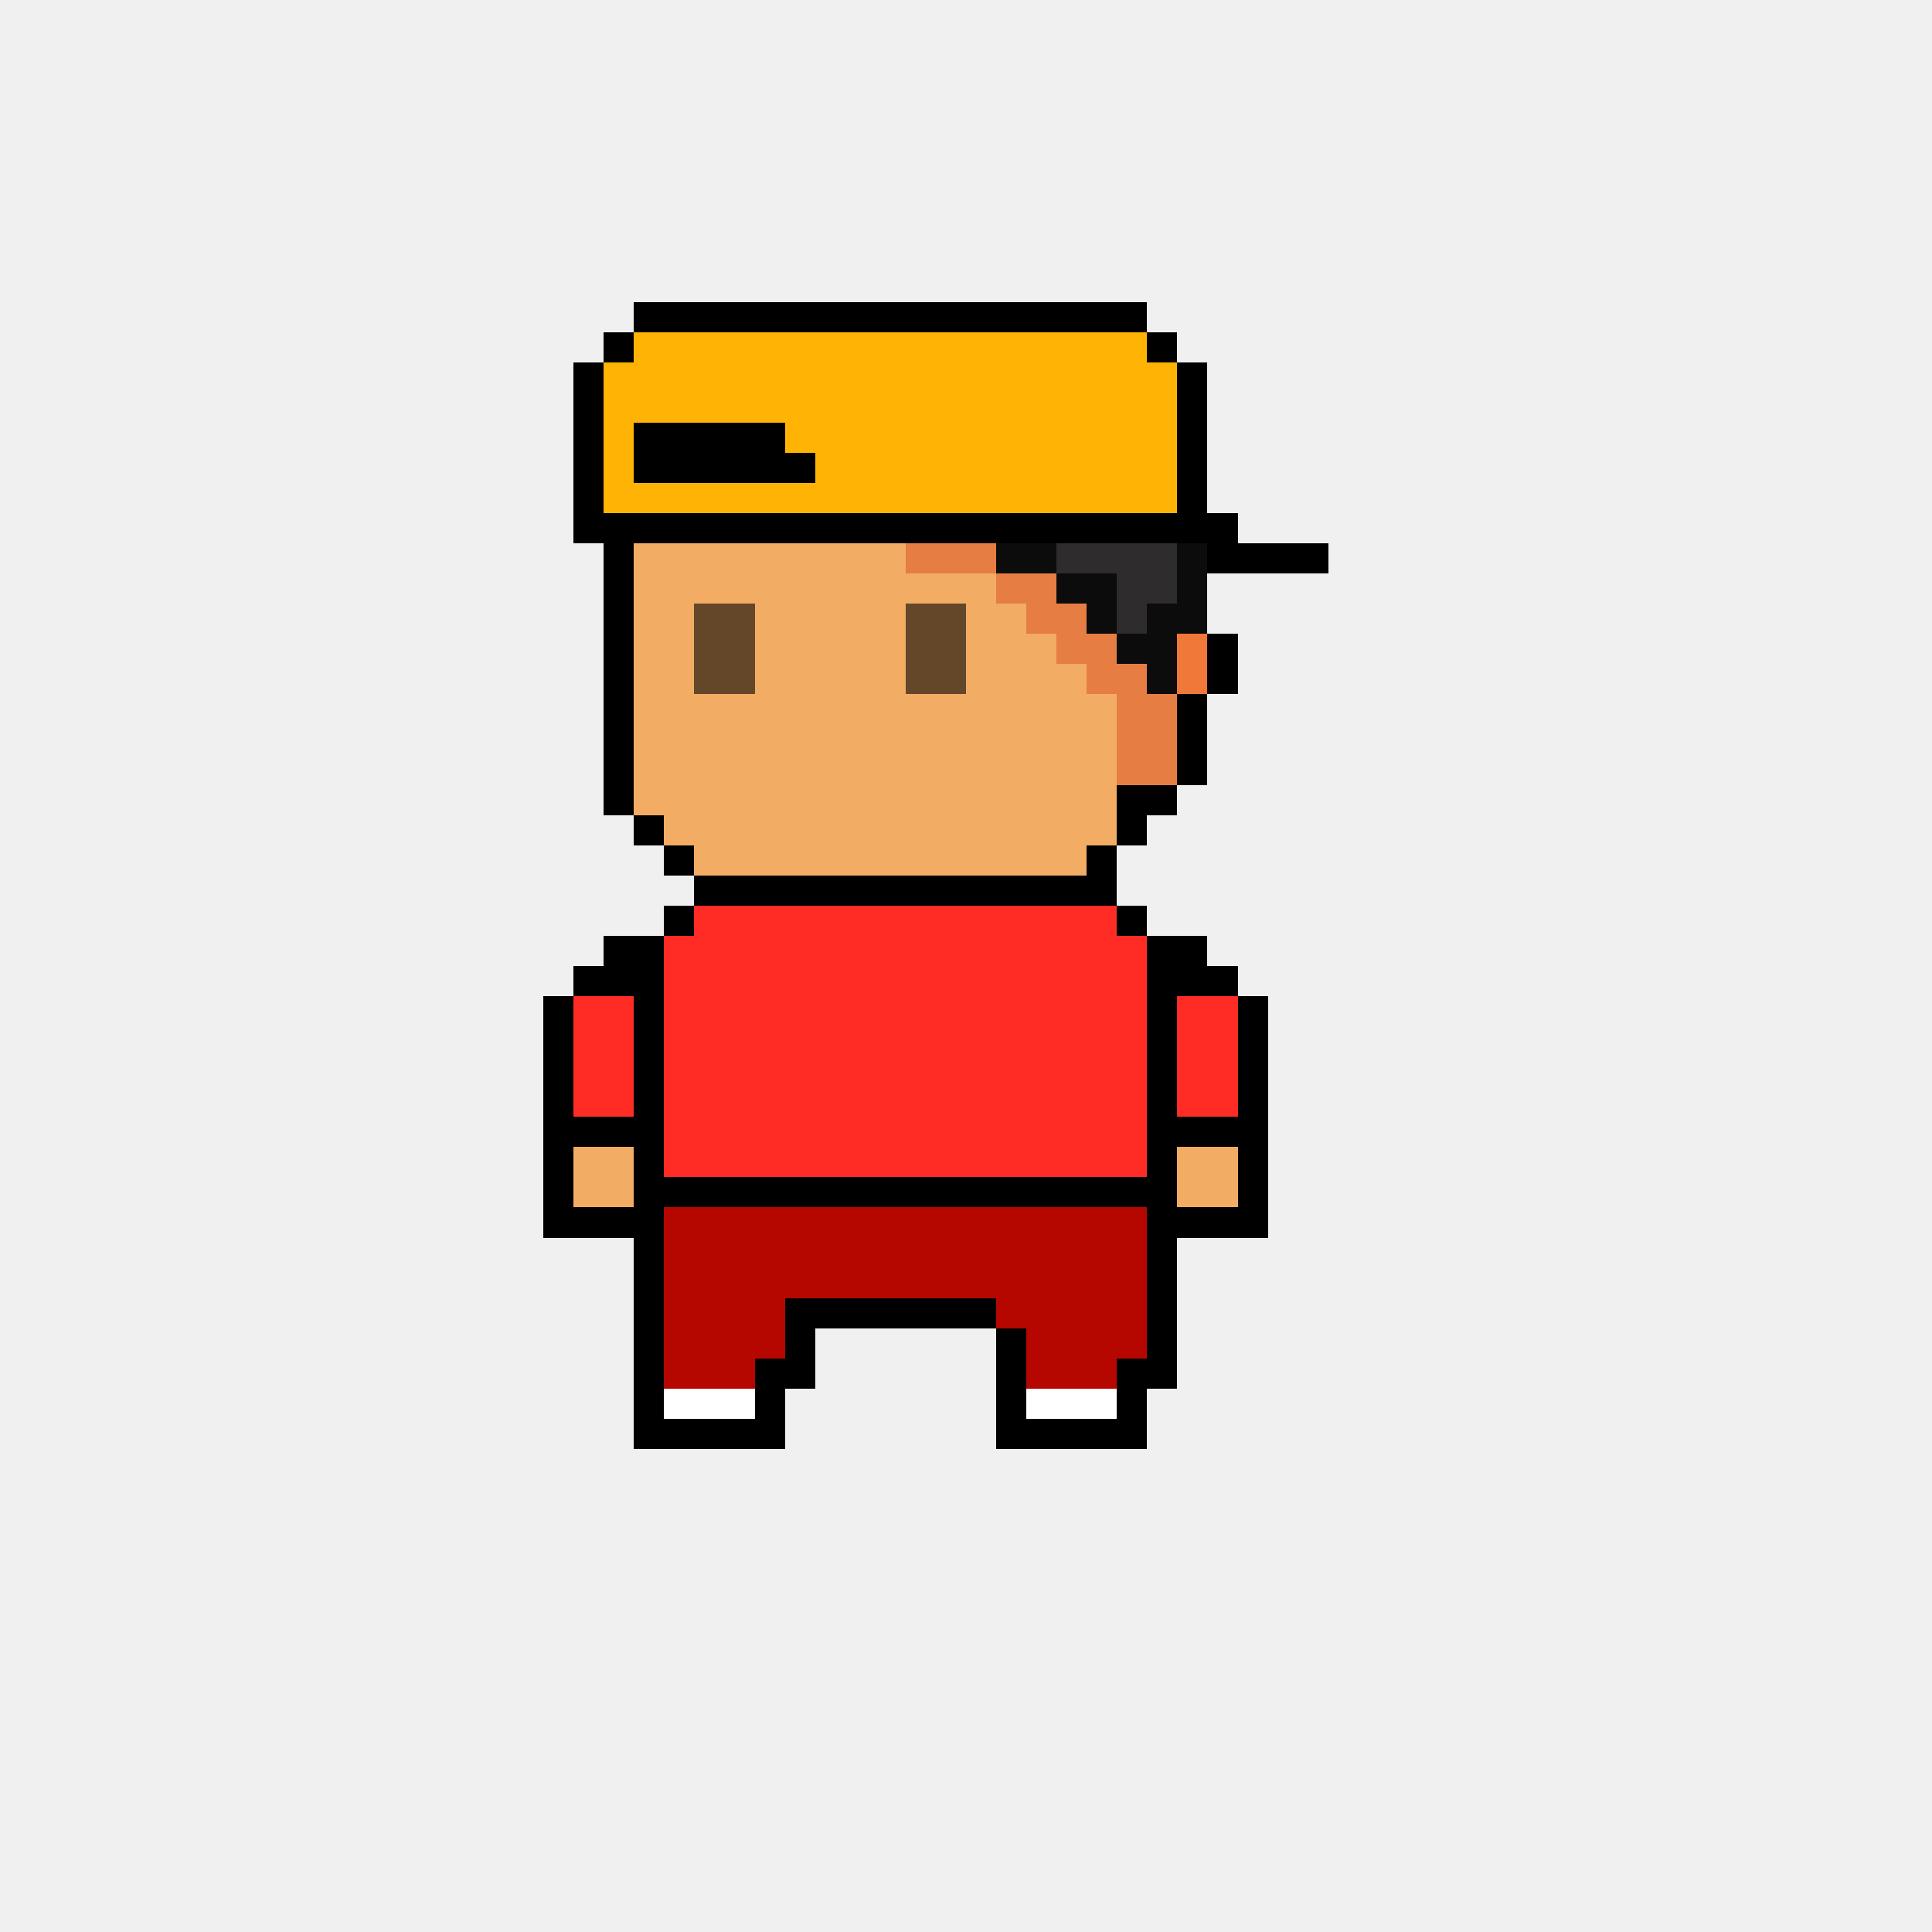
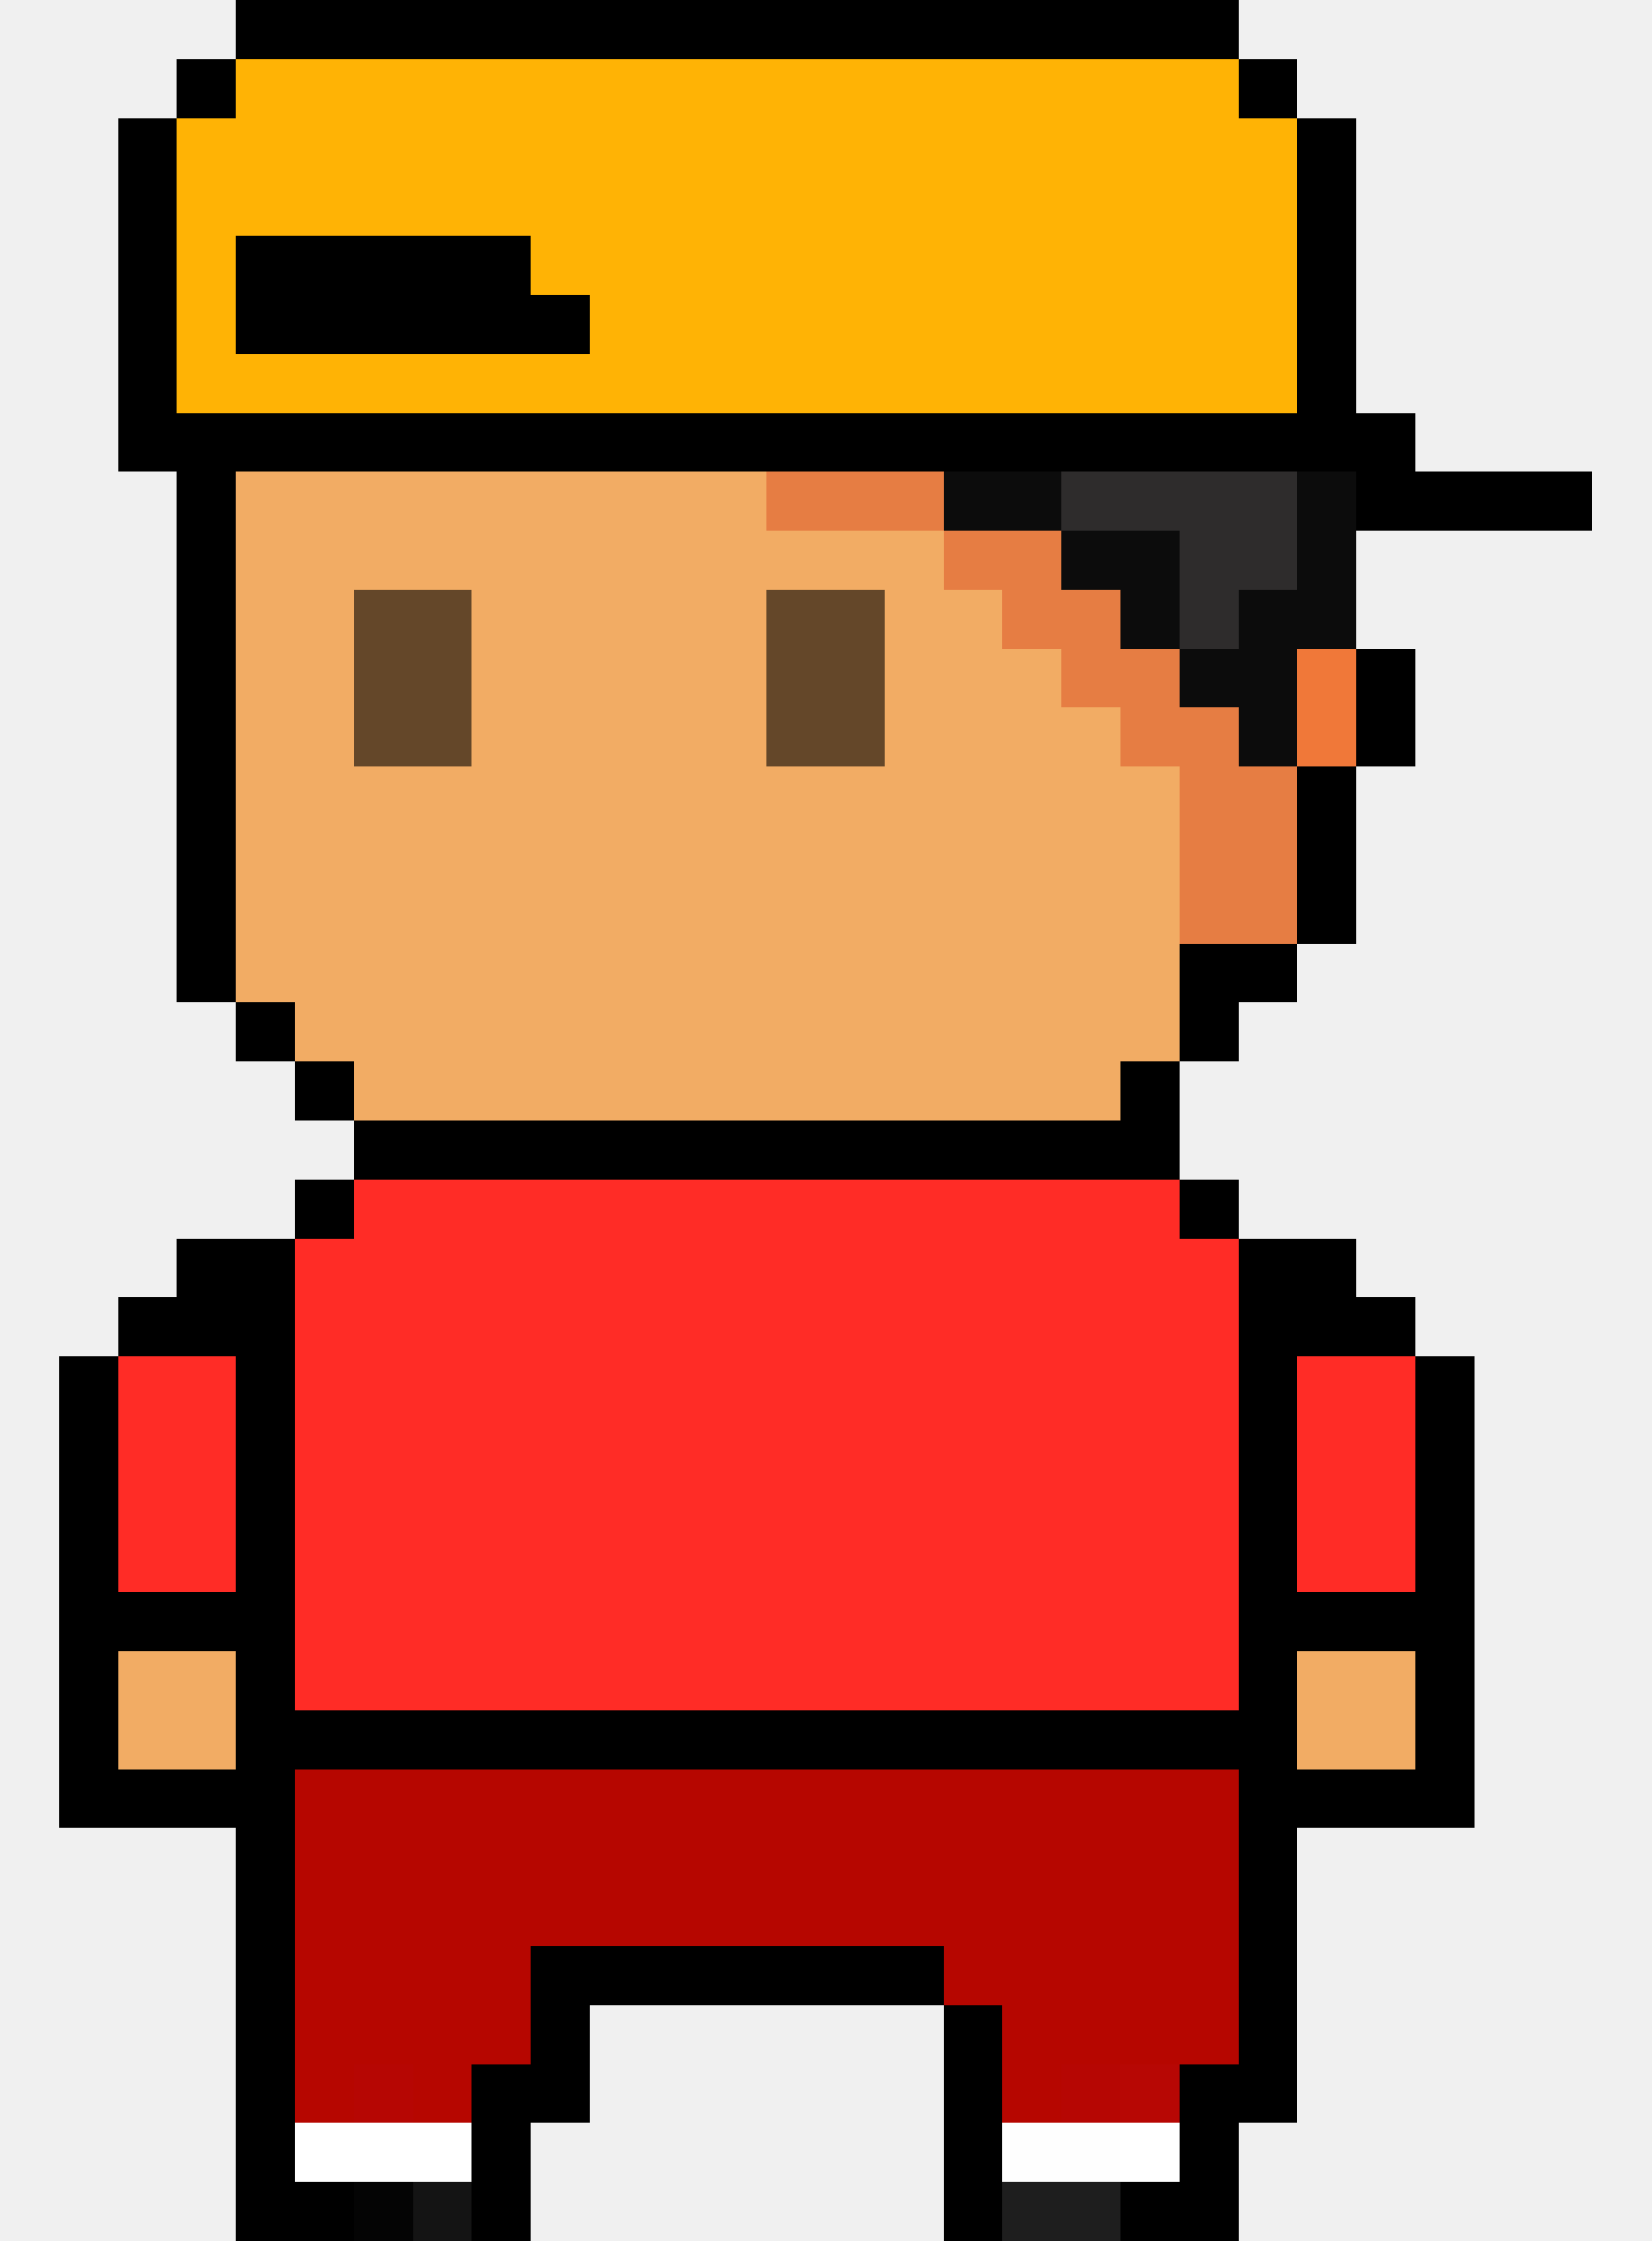
- <svg xmlns="http://www.w3.org/2000/svg" viewBox="0 -0.5 64 64" shape-rendering="crispEdges">
-   <path stroke="#000000" d="M21 10h17M20 11h1M38 11h1M19 12h1M39 12h1M19 13h1M39 13h1M19 14h1M21 14h5M39 14h1M19 15h1M21 15h6M39 15h1M19 16h1M39 16h1M19 17h22M20 18h1M40 18h4M20 19h1M20 20h1M20 21h1M40 21h1M20 22h1M40 22h1M20 23h1M39 23h1M20 24h1M39 24h1M20 25h1M39 25h1M20 26h1M37 26h2M21 27h1M37 27h1M22 28h1M36 28h1M23 29h14M22 30h1M37 30h1M20 31h2M38 31h2M19 32h3M38 32h3M18 33h1M21 33h1M38 33h1M41 33h1M18 34h1M21 34h1M38 34h1M41 34h1M18 35h1M21 35h1M38 35h1M41 35h1M18 36h1M21 36h1M38 36h1M41 36h1M18 37h4M38 37h4M18 38h1M21 38h1M38 38h1M41 38h1M18 39h1M21 39h18M41 39h1M18 40h4M38 40h4M21 41h1M38 41h1M21 42h1M38 42h1M21 43h1M26 43h7M38 43h1M21 44h1M26 44h1M33 44h1M38 44h1M21 45h1M25 45h2M33 45h1M37 45h2M21 46h1M25 46h1M33 46h1M37 46h1M21 47h5M33 47h5" />
-   <path stroke="#ffb305" d="M21 11h17M20 12h19M20 13h19M20 14h1M26 14h13M20 15h1M27 15h12M20 16h19" />
-   <path stroke="#f2ac64" d="M21 18h9M21 19h12M21 20h2M25 20h5M32 20h2M21 21h2M25 21h5M32 21h3M21 22h2M25 22h5M32 22h4M21 23h16M21 24h16M21 25h16M21 26h16M22 27h15M23 28h13M19 38h2M39 38h2M19 39h2M39 39h2" />
-   <path stroke="#e67d43" d="M30 18h3M33 19h2M34 20h2M35 21h2M36 22h2M37 23h2M37 24h2M37 25h2" />
-   <path stroke="#0c0c0c" d="M33 18h2M39 18h1M35 19h2M39 19h1M36 20h1M38 20h2M37 21h2M38 22h1" />
-   <path stroke="#2e2c2c" d="M35 18h4M37 19h2M37 20h1" />
-   <path stroke="#644729" d="M23 20h2M30 20h2M23 21h2M30 21h2M23 22h2M30 22h2" />
-   <path stroke="#f07839" d="M39 21h1M39 22h1" />
-   <path stroke="#ff2c26" d="M23 30h14M22 31h16M22 32h16M19 33h2M22 33h16M39 33h2M19 34h2M22 34h16M39 34h2M19 35h2M22 35h16M39 35h2M19 36h2M22 36h16M39 36h2M22 37h16M22 38h16" />
-   <path stroke="#b60600" d="M22 40h16M22 41h16M22 42h16M22 43h4M33 43h5M22 44h4M34 44h4M22 45h3M34 45h3" />
-   <path stroke="#ffffff" d="M22 46h3M34 46h3" />
+ <svg xmlns="http://www.w3.org/2000/svg" viewBox="0 -0.5 28 38" shape-rendering="crispEdges">
+   <path stroke="#000000" d="M4 0h17M3 1h1M21 1h1M2 2h1M22 2h1M2 3h1M22 3h1M2 4h1M4 4h5M22 4h1M2 5h1M4 5h6M22 5h1M2 6h1M22 6h1M2 7h22M3 8h1M23 8h4M3 9h1M3 10h1M3 11h1M23 11h1M3 12h1M23 12h1M3 13h1M22 13h1M3 14h1M22 14h1M3 15h1M22 15h1M3 16h1M20 16h2M4 17h1M20 17h1M5 18h1M19 18h1M6 19h14M5 20h1M20 20h1M3 21h2M21 21h2M2 22h3M21 22h3M1 23h1M4 23h1M21 23h1M24 23h1M1 24h1M4 24h1M21 24h1M24 24h1M1 25h1M4 25h1M21 25h1M24 25h1M1 26h1M4 26h1M21 26h1M24 26h1M1 27h4M21 27h4M1 28h1M4 28h1M21 28h1M24 28h1M1 29h1M4 29h18M24 29h1M1 30h4M21 30h4M4 31h1M21 31h1M4 32h1M21 32h1M4 33h1M9 33h7M21 33h1M4 34h1M9 34h1M16 34h1M21 34h1M4 35h1M8 35h2M16 35h1M20 35h2M4 36h1M8 36h1M16 36h1M20 36h1M4 37h2M8 37h1M16 37h1M19 37h2" />
+   <path stroke="#ffb305" d="M4 1h17M3 2h19M3 3h19M3 4h1M9 4h13M3 5h1M10 5h12M3 6h19" />
+   <path stroke="#f2ac64" d="M4 8h9M4 9h12M4 10h2M8 10h5M15 10h2M4 11h2M8 11h5M15 11h3M4 12h2M8 12h5M15 12h4M4 13h16M4 14h16M4 15h16M4 16h16M5 17h15M6 18h13M2 28h2M22 28h2M2 29h2M22 29h2" />
+   <path stroke="#e67d43" d="M13 8h3M16 9h2M17 10h2M18 11h2M19 12h2M20 13h2M20 14h2M20 15h2" />
+   <path stroke="#0c0c0c" d="M16 8h2M22 8h1M18 9h2M22 9h1M19 10h1M21 10h2M20 11h2M21 12h1" />
+   <path stroke="#2e2c2c" d="M18 8h4M20 9h2M20 10h1" />
+   <path stroke="#644729" d="M6 10h2M13 10h2M6 11h2M13 11h2M6 12h2M13 12h2" />
+   <path stroke="#f07839" d="M22 11h1M22 12h1" />
+   <path stroke="#ff2c26" d="M6 20h14M5 21h16M5 22h16M2 23h2M5 23h16M22 23h2M2 24h2M5 24h16M22 24h2M2 25h2M5 25h16M22 25h2M2 26h2M5 26h16M22 26h2M5 27h16M5 28h16" />
+   <path stroke="#b60600" d="M5 30h16M5 31h16M5 32h16M5 33h4M16 33h5M5 34h4M17 34h4M5 35h1M7 35h1M17 35h1" />
+   <path stroke="#b60603" d="M6 35h1M18 35h1" />
+   <path stroke="#b70704" d="M19 35h1" />
+   <path stroke="#ffffff" d="M5 36h3M19 36h1" />
+   <path stroke="rgba(254,254,254,0.996)" d="M17 36h2" />
+   <path stroke="#040404" d="M6 37h1" />
+   <path stroke="#141414" d="M7 37h1" />
+   <path stroke="#1e1e1e" d="M17 37h2" />
</svg>
